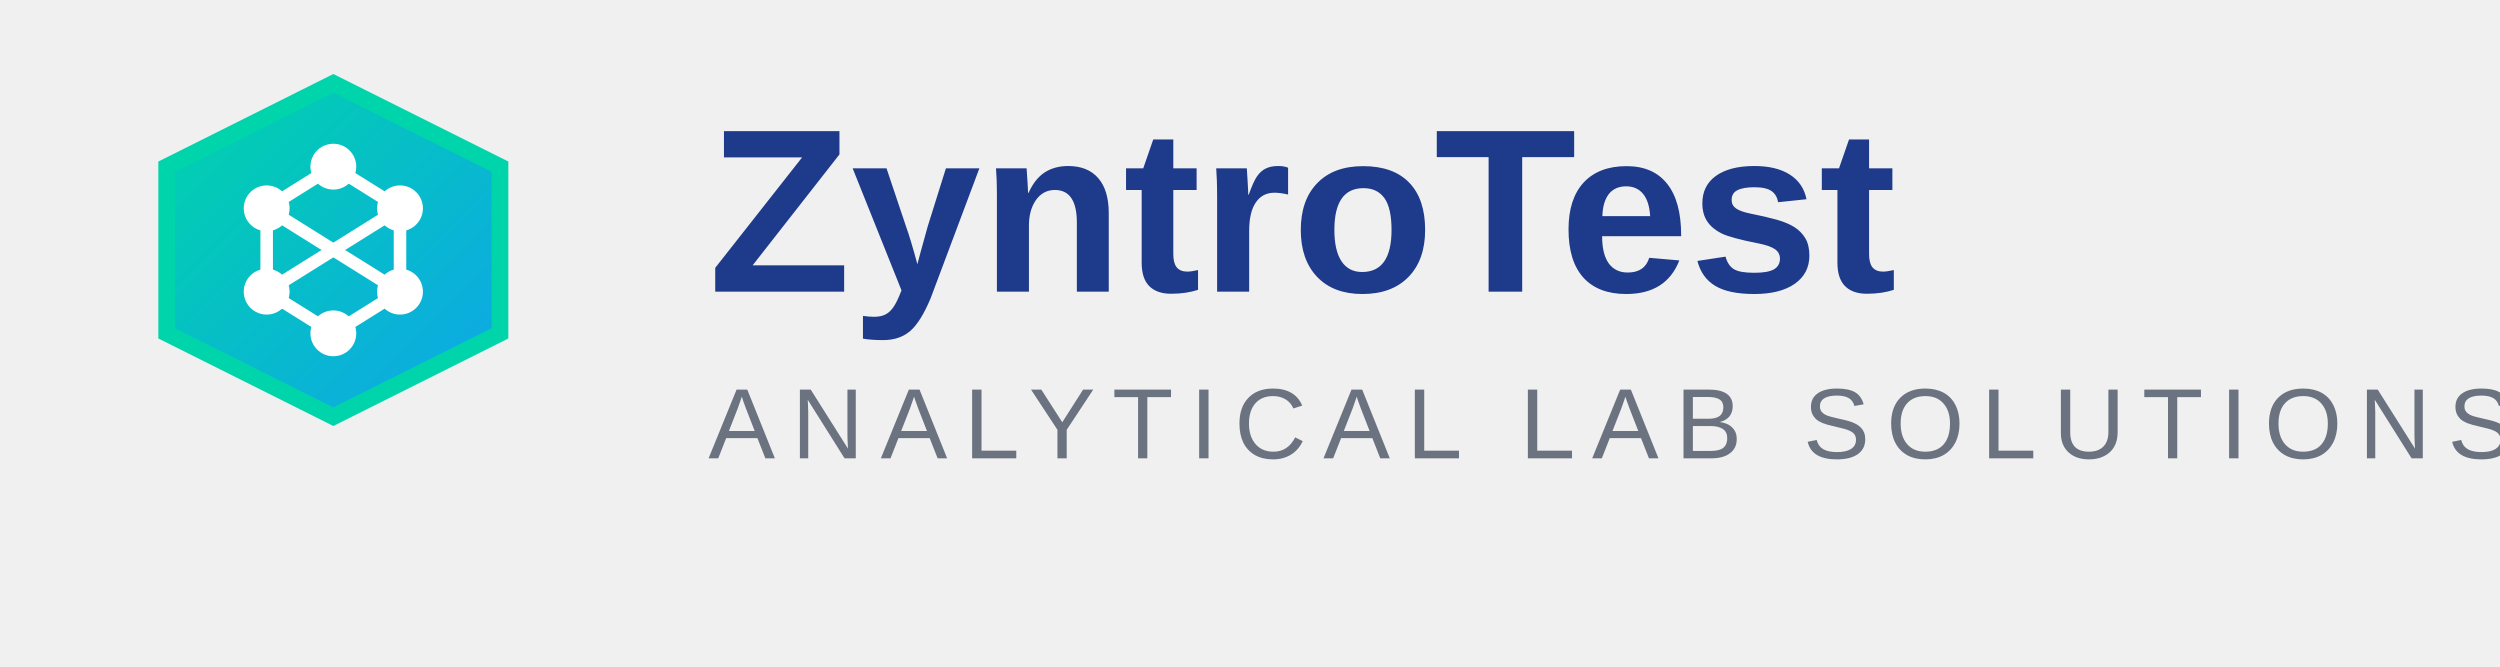
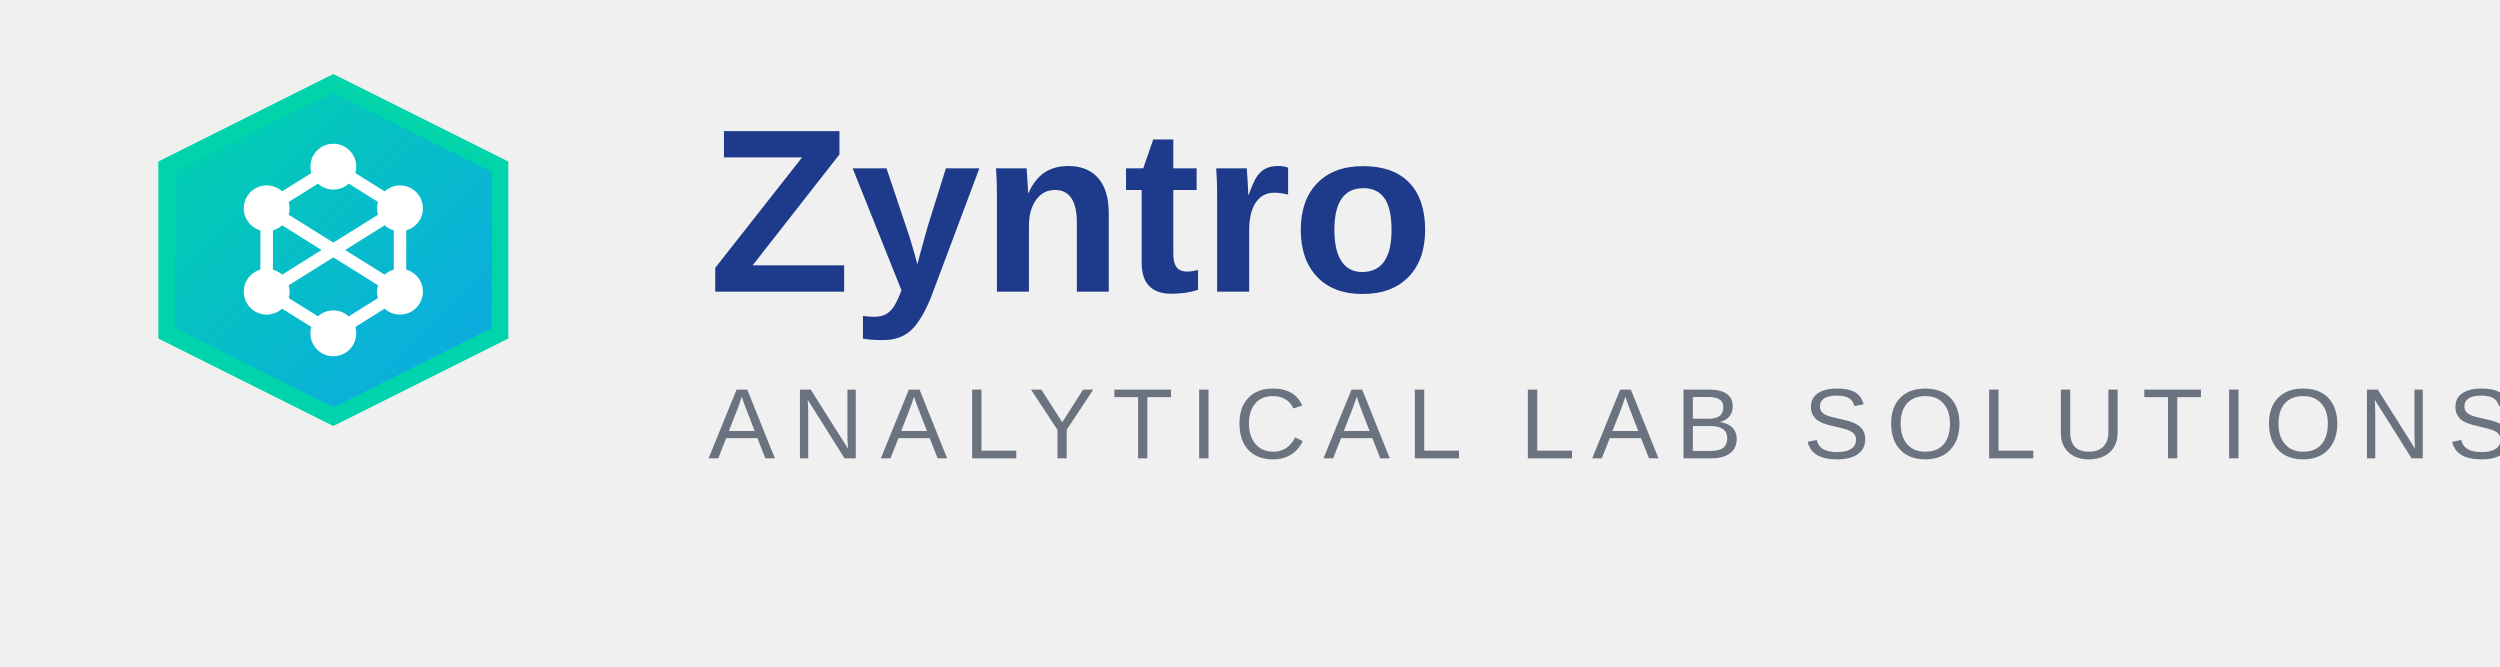
<svg xmlns="http://www.w3.org/2000/svg" width="300" height="80" viewBox="0 0 300 80">
  <defs>
    <linearGradient id="hexGradient" x1="0%" y1="0%" x2="100%" y2="100%">
      <stop offset="0%" style="stop-color:#00D4AA;stop-opacity:1" />
      <stop offset="100%" style="stop-color:#0EA5E9;stop-opacity:1" />
    </linearGradient>
  </defs>
  <polygon points="40,10 60,20 60,40 40,50 20,40 20,20" fill="url(#hexGradient)" stroke="#00D4AA" stroke-width="2" />
  <g fill="white" stroke="white" stroke-width="1.5">
    <circle cx="32" cy="25" r="2" />
    <circle cx="48" cy="25" r="2" />
    <circle cx="32" cy="35" r="2" />
    <circle cx="48" cy="35" r="2" />
    <circle cx="40" cy="20" r="2" />
    <circle cx="40" cy="40" r="2" />
    <line x1="32" y1="25" x2="40" y2="20" />
    <line x1="40" y1="20" x2="48" y2="25" />
    <line x1="32" y1="25" x2="32" y2="35" />
    <line x1="48" y1="25" x2="48" y2="35" />
    <line x1="32" y1="35" x2="40" y2="40" />
    <line x1="48" y1="35" x2="40" y2="40" />
    <line x1="32" y1="25" x2="48" y2="35" />
    <line x1="48" y1="25" x2="32" y2="35" />
  </g>
-   <text x="85" y="35" font-family="Arial, sans-serif" font-size="28" font-weight="bold" fill="#1E3A8A">ZyntroTest</text>
+   <text x="85" y="35" font-family="Arial, sans-serif" font-size="28" font-weight="bold" fill="#1E3A8A">Zyntro</text>
  <text x="85" y="55" font-family="Arial, sans-serif" font-size="12" fill="#6B7280" letter-spacing="2px">ANALYTICAL LAB SOLUTIONS</text>
</svg>
